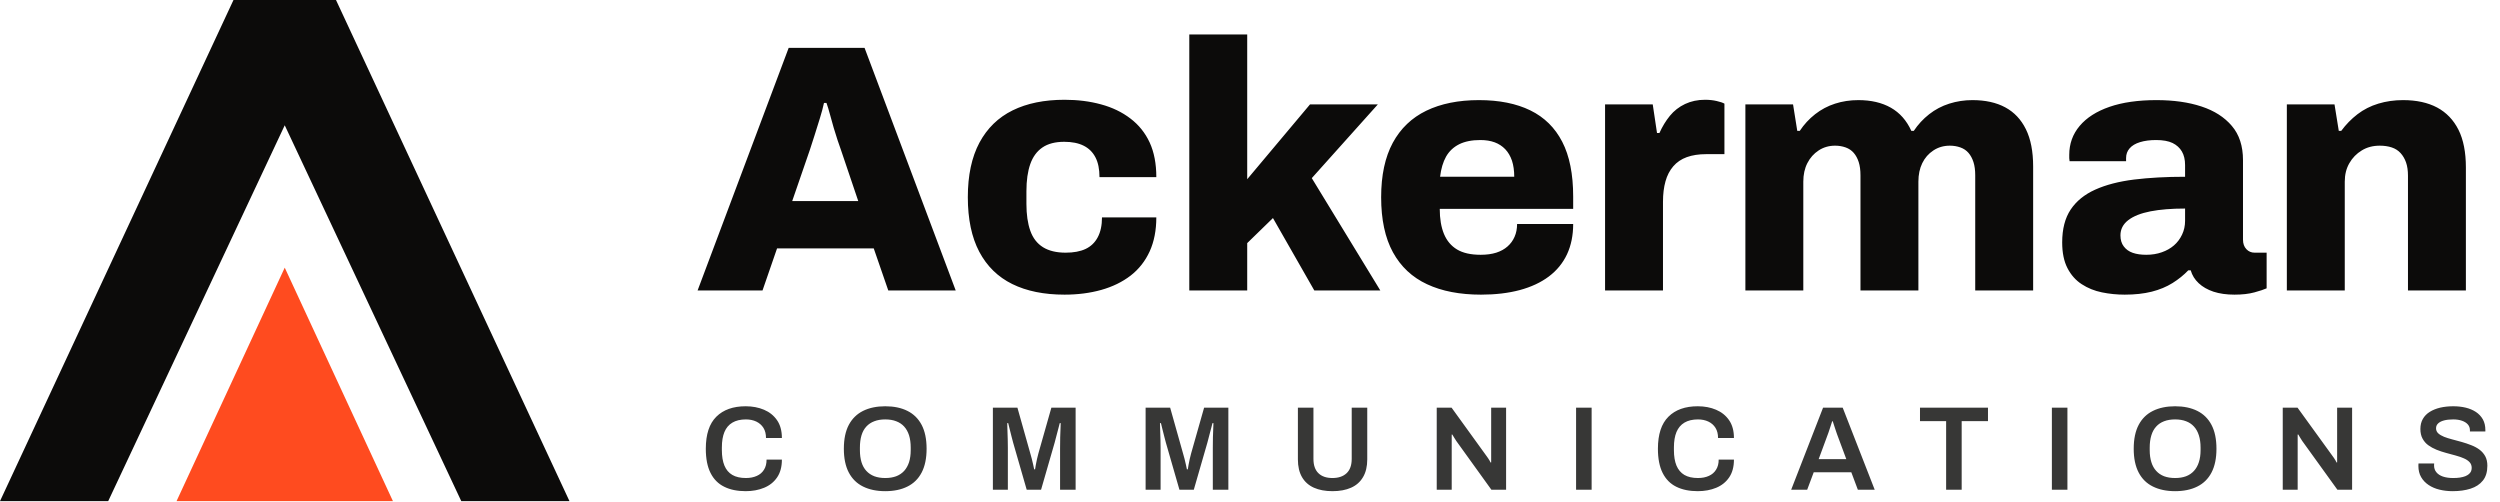
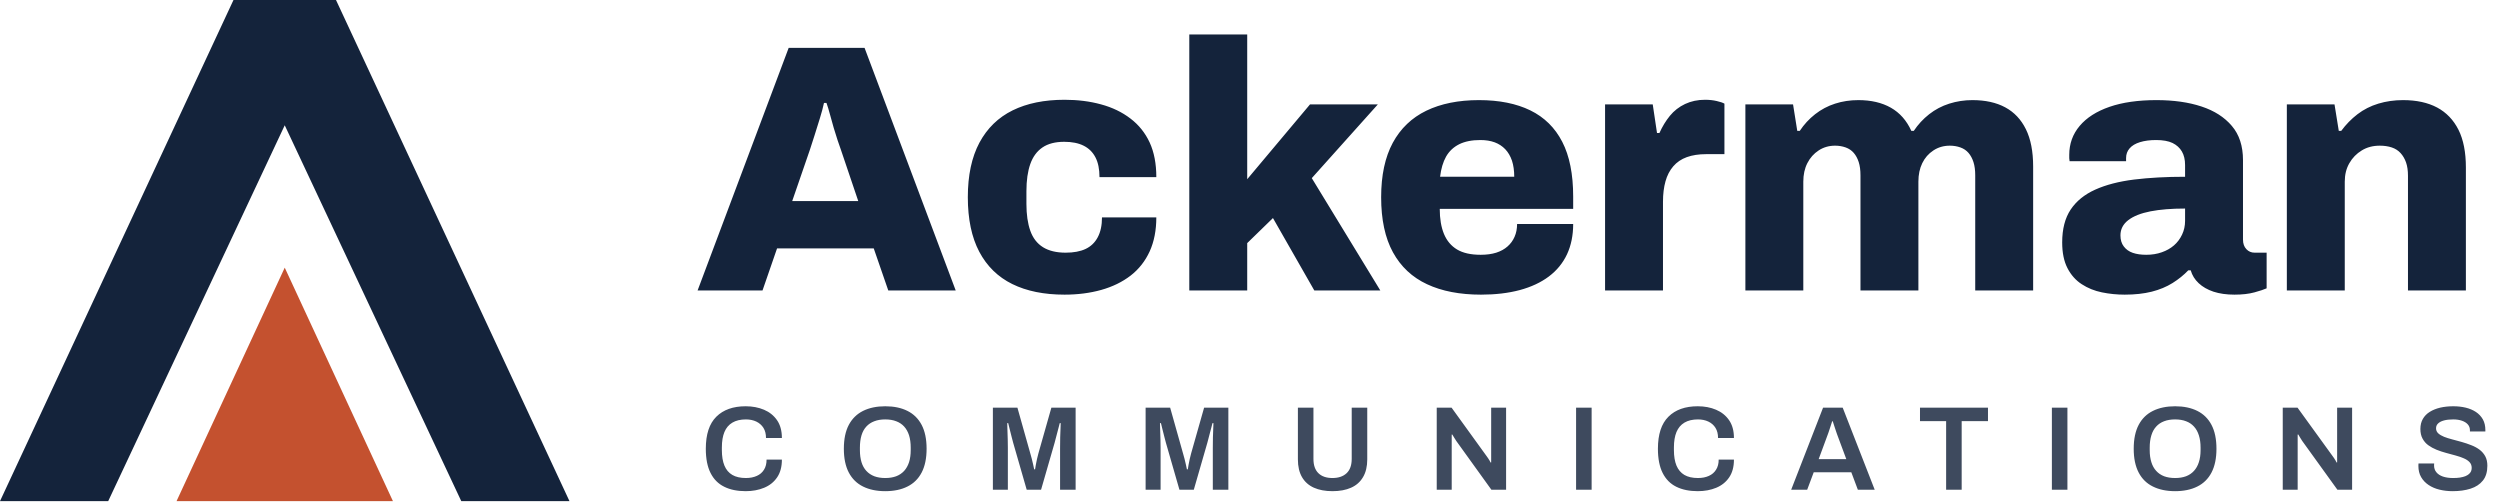
<svg xmlns="http://www.w3.org/2000/svg" viewBox="0 0 439 88" width="439" height="88" role="img" aria-label="Ackerman Communications">
-   <path fill="#0C0B0A" d="M0 88 L41 0 H59 L100 88 H81 L50 22 L19 88 Z" />
-   <path fill="#FF4B1F" d="M50 47 L69 88 H31 Z" />
-   <path fill="#0C0B0A" d="M133.90 51L122.50 51L138.49 8.41L151.82 8.41L167.82 51L155.98 51L153.43 43.62L136.45 43.62L133.90 51M142.21 26.32L139.11 35.31L150.71 35.31L147.67 26.32Q147.42 25.64 147.08 24.62Q146.74 23.60 146.40 22.45Q146.06 21.30 145.75 20.12Q145.44 18.95 145.13 18.08L144.69 18.08Q144.44 19.26 143.98 20.74Q143.51 22.23 143.05 23.72Q142.58 25.21 142.21 26.32M186.93 51.74Q181.54 51.74 177.76 49.88Q173.98 48.02 171.96 44.21Q169.95 40.40 169.95 34.63Q169.95 28.87 171.99 25.05Q174.04 21.24 177.82 19.38Q181.60 17.52 186.93 17.52Q190.41 17.52 193.35 18.33Q196.30 19.13 198.50 20.81Q200.70 22.48 201.88 25.02Q203.05 27.56 203.05 31.10L193.07 31.10Q193.07 28.99 192.36 27.63Q191.65 26.26 190.28 25.58Q188.92 24.90 186.87 24.90Q184.52 24.90 183.06 25.89Q181.60 26.88 180.92 28.80Q180.24 30.73 180.24 33.58L180.24 35.81Q180.24 38.60 180.92 40.52Q181.60 42.44 183.15 43.41Q184.70 44.37 187.12 44.37Q189.23 44.37 190.62 43.72Q192.02 43.06 192.76 41.67Q193.51 40.27 193.51 38.17L203.05 38.17Q203.05 41.58 201.88 44.15Q200.70 46.72 198.53 48.40Q196.36 50.07 193.38 50.91Q190.41 51.74 186.93 51.74M219.01 51L208.84 51L208.84 6.05L219.01 6.05L219.01 31.47L230.04 18.33L241.95 18.33L230.35 31.28L242.38 51L230.79 51L223.53 38.29L219.01 42.69M260.07 51.74Q254.49 51.74 250.59 49.91Q246.68 48.09 244.60 44.30Q242.53 40.52 242.53 34.63Q242.53 28.87 244.57 25.08Q246.62 21.30 250.46 19.44Q254.31 17.58 259.70 17.58Q265.03 17.58 268.72 19.38Q272.41 21.18 274.33 24.90Q276.25 28.62 276.25 34.51L276.25 36.68L252.82 36.68Q252.82 39.28 253.56 41.08Q254.31 42.88 255.86 43.81Q257.41 44.74 260.01 44.74Q261.56 44.74 262.74 44.37Q263.92 43.99 264.72 43.28Q265.53 42.57 265.96 41.58Q266.40 40.58 266.40 39.34L276.25 39.34Q276.25 42.32 275.17 44.65Q274.08 46.97 271.98 48.55Q269.87 50.13 266.86 50.94Q263.85 51.74 260.07 51.74M252.88 31.04L265.90 31.04Q265.90 29.42 265.50 28.21Q265.09 27.01 264.32 26.20Q263.54 25.39 262.46 24.99Q261.37 24.59 259.95 24.59Q257.72 24.59 256.23 25.33Q254.74 26.08 253.93 27.50Q253.13 28.93 252.88 31.04M292.02 51L281.85 51L281.85 18.33L290.22 18.33L290.97 23.35L291.40 23.35Q292.15 21.67 293.23 20.34Q294.32 19.01 295.90 18.26Q297.48 17.52 299.40 17.52Q300.52 17.52 301.45 17.74Q302.38 17.95 302.81 18.20L302.81 27.07L299.59 27.07Q297.66 27.07 296.21 27.59Q294.75 28.12 293.82 29.21Q292.89 30.29 292.46 31.84Q292.02 33.39 292.02 35.44M316.66 51L306.49 51L306.49 18.33L314.86 18.33L315.60 22.98L316.04 22.98Q317.15 21.30 318.73 20.06Q320.31 18.82 322.24 18.20Q324.16 17.58 326.33 17.58Q329.68 17.58 332.03 18.91Q334.39 20.25 335.63 22.98L336.06 22.98Q337.18 21.30 338.76 20.06Q340.34 18.82 342.29 18.20Q344.25 17.58 346.35 17.58Q349.76 17.58 352.12 18.85Q354.48 20.12 355.75 22.70Q357.02 25.27 357.02 29.24L357.02 51L346.85 51L346.85 30.79Q346.85 29.42 346.54 28.46Q346.23 27.50 345.67 26.85Q345.11 26.20 344.25 25.89Q343.38 25.58 342.39 25.58Q340.77 25.58 339.50 26.42Q338.23 27.25 337.55 28.65Q336.87 30.04 336.87 31.90L336.87 51L326.70 51L326.70 30.79Q326.70 29.42 326.39 28.46Q326.08 27.50 325.52 26.85Q324.96 26.20 324.10 25.89Q323.23 25.58 322.24 25.58Q320.62 25.58 319.35 26.42Q318.08 27.25 317.37 28.65Q316.66 30.04 316.66 31.90M373.10 51.74Q371.05 51.74 369.10 51.34Q367.14 50.94 365.56 49.91Q363.98 48.89 363.05 47.09Q362.12 45.30 362.12 42.57Q362.12 39.03 363.61 36.80Q365.10 34.57 367.92 33.30Q370.74 32.03 374.74 31.53Q378.74 31.04 383.70 31.04L383.70 28.99Q383.70 27.56 383.14 26.60Q382.58 25.64 381.50 25.11Q380.41 24.59 378.61 24.59Q377 24.59 375.79 24.96Q374.58 25.33 373.96 26.05Q373.34 26.76 373.34 27.75L373.34 28.31L363.42 28.31Q363.36 28 363.36 27.78Q363.36 27.56 363.36 27.19Q363.36 24.28 365.19 22.11Q367.02 19.94 370.43 18.76Q373.84 17.58 378.68 17.58Q383.20 17.58 386.58 18.70Q389.96 19.81 391.91 22.11Q393.87 24.40 393.87 28.12L393.87 42.07Q393.87 43.13 394.46 43.75Q395.04 44.37 395.91 44.37L398.02 44.37L398.02 50.63Q397.34 50.94 395.88 51.34Q394.42 51.74 392.38 51.74Q390.27 51.74 388.69 51.22Q387.11 50.69 386.09 49.73Q385.06 48.77 384.69 47.47L384.26 47.47Q383.08 48.71 381.50 49.70Q379.92 50.69 377.84 51.22Q375.76 51.74 373.10 51.74M376.88 44.74Q378.37 44.74 379.61 44.30Q380.85 43.87 381.75 43.09Q382.64 42.32 383.17 41.20Q383.70 40.09 383.70 38.79L383.70 36.62Q380.16 36.62 377.62 37.11Q375.08 37.61 373.72 38.66Q372.35 39.72 372.35 41.33Q372.35 42.51 372.94 43.28Q373.53 44.06 374.52 44.40Q375.51 44.74 376.88 44.74M411.74 51L401.57 51L401.57 18.33L409.94 18.33L410.69 22.98L411.12 22.98Q412.36 21.30 413.97 20.06Q415.59 18.82 417.63 18.20Q419.68 17.58 421.97 17.58Q425.51 17.58 427.96 18.88Q430.40 20.19 431.71 22.79Q433.01 25.39 433.01 29.42L433.01 51L422.84 51L422.84 30.85Q422.84 29.49 422.50 28.52Q422.16 27.56 421.54 26.88Q420.92 26.20 419.99 25.89Q419.06 25.58 417.88 25.58Q416.08 25.58 414.72 26.42Q413.35 27.25 412.55 28.65Q411.74 30.04 411.74 31.90" />
-   <path fill="#0C0B0A" fill-opacity=".82" d="M130.94 86.25Q128.73 86.25 127.17 85.47Q125.60 84.70 124.77 83.05Q123.94 81.40 123.94 78.80Q123.94 75 125.79 73.17Q127.64 71.34 130.94 71.34Q132.72 71.34 134.16 71.95Q135.60 72.56 136.45 73.79Q137.30 75.02 137.30 76.91L134.51 76.91Q134.51 75.86 134.06 75.13Q133.60 74.41 132.81 74.03Q132.01 73.65 130.98 73.65Q129.55 73.65 128.61 74.21Q127.66 74.77 127.21 75.86Q126.76 76.95 126.76 78.57L126.76 79.03Q126.76 80.67 127.21 81.76Q127.66 82.85 128.60 83.40Q129.53 83.94 130.98 83.94Q132.07 83.94 132.89 83.57Q133.71 83.21 134.16 82.48Q134.61 81.76 134.61 80.71L137.30 80.71Q137.30 82.60 136.46 83.83Q135.62 85.06 134.18 85.65Q132.74 86.25 130.94 86.25M155.45 86.25Q153.20 86.25 151.56 85.44Q149.93 84.64 149.05 82.98Q148.18 81.32 148.18 78.80Q148.18 76.26 149.05 74.61Q149.93 72.96 151.56 72.15Q153.20 71.34 155.45 71.34Q157.72 71.34 159.34 72.15Q160.97 72.96 161.84 74.61Q162.71 76.26 162.71 78.80Q162.71 81.32 161.84 82.98Q160.97 84.64 159.34 85.44Q157.72 86.25 155.45 86.25M155.45 83.94Q156.54 83.94 157.37 83.63Q158.20 83.31 158.77 82.69Q159.33 82.07 159.63 81.16Q159.92 80.25 159.92 79.05L159.92 78.59Q159.92 77.37 159.63 76.44Q159.33 75.52 158.77 74.90Q158.20 74.28 157.37 73.97Q156.54 73.65 155.45 73.65Q154.36 73.65 153.53 73.97Q152.70 74.28 152.13 74.90Q151.56 75.52 151.28 76.44Q151 77.37 151 78.59L151 79.05Q151 80.25 151.28 81.16Q151.56 82.07 152.13 82.69Q152.70 83.31 153.53 83.63Q154.36 83.94 155.45 83.94M176.98 86L174.35 86L174.35 71.59L178.66 71.59L180.92 79.62Q181.05 80.04 181.18 80.56Q181.30 81.09 181.42 81.57Q181.53 82.05 181.60 82.41L181.76 82.41Q181.81 82.09 181.89 81.63Q181.97 81.17 182.09 80.63Q182.21 80.10 182.35 79.59L184.62 71.59L188.88 71.59L188.88 86L186.15 86L186.15 78.71Q186.15 77.75 186.17 76.78Q186.20 75.81 186.23 75.12Q186.26 74.43 186.26 74.30L186.09 74.30Q186.05 74.49 185.88 75.12Q185.71 75.75 185.52 76.49Q185.33 77.22 185.19 77.75L182.81 86L180.29 86L177.92 77.77Q177.80 77.33 177.64 76.71Q177.48 76.09 177.32 75.44Q177.17 74.79 177.04 74.30L176.87 74.30Q176.89 74.87 176.91 75.66Q176.93 76.44 176.96 77.25Q176.98 78.06 176.98 78.71M203.80 86L201.17 86L201.17 71.59L205.48 71.59L207.74 79.62Q207.87 80.04 208 80.56Q208.12 81.09 208.24 81.57Q208.35 82.05 208.42 82.41L208.58 82.41Q208.63 82.09 208.71 81.63Q208.79 81.17 208.91 80.63Q209.03 80.10 209.17 79.59L211.44 71.59L215.70 71.59L215.70 86L212.97 86L212.97 78.71Q212.97 77.75 212.99 76.78Q213.02 75.81 213.05 75.12Q213.08 74.43 213.08 74.30L212.91 74.30Q212.87 74.49 212.70 75.12Q212.53 75.75 212.34 76.49Q212.15 77.22 212.01 77.75L209.63 86L207.11 86L204.74 77.77Q204.62 77.33 204.46 76.71Q204.30 76.09 204.14 75.44Q203.99 74.79 203.86 74.30L203.69 74.30Q203.71 74.87 203.73 75.66Q203.75 76.44 203.78 77.25Q203.80 78.06 203.80 78.71M233.98 86.25Q232.09 86.25 230.72 85.64Q229.36 85.03 228.63 83.78Q227.91 82.53 227.91 80.67L227.91 71.59L230.64 71.59L230.64 80.58Q230.64 82.24 231.51 83.09Q232.38 83.94 233.98 83.94Q235.57 83.94 236.47 83.09Q237.36 82.24 237.36 80.58L237.36 71.59L240.09 71.59L240.09 80.67Q240.09 82.53 239.35 83.78Q238.62 85.03 237.25 85.64Q235.89 86.25 233.98 86.25M254.92 86L252.29 86L252.29 71.59L254.90 71.59L261.05 80.10Q261.15 80.22 261.30 80.45Q261.45 80.67 261.57 80.88Q261.70 81.09 261.74 81.21L261.85 81.21Q261.85 80.92 261.85 80.64Q261.85 80.37 261.85 80.10L261.85 71.59L264.47 71.59L264.47 86L261.89 86L255.72 77.43Q255.55 77.18 255.33 76.81Q255.11 76.44 255.02 76.30L254.92 76.30Q254.92 76.57 254.92 76.85Q254.92 77.14 254.92 77.43M279.49 86L276.76 86L276.76 71.59L279.49 71.59M298.12 86.25Q295.92 86.25 294.35 85.47Q292.79 84.70 291.96 83.05Q291.13 81.40 291.13 78.80Q291.13 75 292.98 73.17Q294.82 71.34 298.12 71.34Q299.91 71.34 301.34 71.95Q302.78 72.56 303.63 73.79Q304.48 75.02 304.48 76.91L301.69 76.91Q301.69 75.86 301.24 75.13Q300.79 74.41 299.99 74.03Q299.19 73.65 298.16 73.65Q296.74 73.65 295.79 74.21Q294.85 74.77 294.39 75.86Q293.94 76.95 293.94 78.57L293.94 79.03Q293.94 80.67 294.39 81.76Q294.85 82.85 295.78 83.40Q296.71 83.94 298.16 83.94Q299.26 83.94 300.07 83.57Q300.89 83.21 301.34 82.48Q301.80 81.76 301.80 80.71L304.48 80.71Q304.48 82.60 303.64 83.83Q302.80 85.06 301.37 85.65Q299.93 86.25 298.12 86.25M317.34 86L314.53 86L320.13 71.59L323.58 71.59L329.20 86L326.24 86L325.09 82.93L318.49 82.93L317.34 86M320.80 76.72L319.36 80.62L324.21 80.62L322.76 76.72Q322.67 76.51 322.56 76.18Q322.44 75.86 322.32 75.47Q322.19 75.08 322.06 74.68Q321.94 74.28 321.83 73.97L321.73 73.97Q321.60 74.39 321.42 74.93Q321.25 75.48 321.08 75.96Q320.91 76.44 320.80 76.72M344.47 86L341.74 86L341.74 73.95L337.15 73.95L337.15 71.59L349.09 71.59L349.09 73.95L344.47 73.95M363.04 86L360.31 86L360.31 71.59L363.04 71.59M381.95 86.25Q379.70 86.25 378.06 85.44Q376.42 84.64 375.55 82.98Q374.68 81.32 374.68 78.80Q374.68 76.26 375.55 74.61Q376.42 72.96 378.06 72.15Q379.70 71.34 381.95 71.34Q384.21 71.34 385.84 72.15Q387.47 72.96 388.34 74.61Q389.21 76.26 389.21 78.80Q389.21 81.32 388.34 82.98Q387.47 84.64 385.84 85.44Q384.21 86.25 381.95 86.25M381.95 83.94Q383.04 83.94 383.87 83.63Q384.70 83.31 385.26 82.69Q385.83 82.07 386.12 81.16Q386.42 80.25 386.42 79.05L386.42 78.59Q386.42 77.37 386.12 76.44Q385.83 75.52 385.26 74.90Q384.70 74.28 383.87 73.97Q383.04 73.65 381.95 73.65Q380.85 73.65 380.02 73.97Q379.19 74.28 378.63 74.90Q378.06 75.52 377.78 76.44Q377.49 77.37 377.49 78.59L377.49 79.05Q377.49 80.25 377.78 81.16Q378.06 82.07 378.63 82.69Q379.19 83.31 380.02 83.63Q380.85 83.94 381.95 83.94M403.47 86L400.85 86L400.85 71.59L403.45 71.59L409.61 80.10Q409.71 80.22 409.86 80.45Q410 80.67 410.13 80.88Q410.26 81.09 410.30 81.21L410.40 81.21Q410.40 80.92 410.40 80.64Q410.40 80.37 410.40 80.10L410.40 71.59L413.03 71.59L413.03 86L410.45 86L404.27 77.43Q404.10 77.18 403.88 76.81Q403.66 76.44 403.58 76.30L403.47 76.30Q403.47 76.57 403.47 76.85Q403.47 77.14 403.47 77.43M430.69 86.25Q429.50 86.25 428.40 85.99Q427.31 85.73 426.47 85.17Q425.63 84.61 425.15 83.78Q424.67 82.95 424.67 81.82Q424.67 81.69 424.68 81.57Q424.69 81.44 424.69 81.38L427.44 81.38Q427.44 81.42 427.43 81.54Q427.42 81.65 427.42 81.74Q427.42 82.43 427.82 82.92Q428.22 83.42 428.97 83.68Q429.73 83.94 430.76 83.94Q431.45 83.94 431.98 83.86Q432.52 83.77 432.91 83.62Q433.30 83.46 433.55 83.24Q433.80 83.02 433.92 82.75Q434.03 82.47 434.03 82.16Q434.03 81.55 433.65 81.15Q433.28 80.75 432.64 80.48Q432 80.20 431.19 79.98Q430.38 79.76 429.53 79.53Q428.68 79.30 427.87 78.98Q427.06 78.65 426.42 78.19Q425.78 77.73 425.40 77.02Q425.02 76.32 425.02 75.33Q425.02 74.32 425.45 73.57Q425.88 72.81 426.67 72.32Q427.46 71.83 428.51 71.58Q429.56 71.34 430.80 71.34Q431.95 71.34 432.97 71.58Q433.99 71.83 434.77 72.34Q435.54 72.85 435.99 73.64Q436.43 74.43 436.43 75.52L436.43 75.77L433.72 75.77L433.72 75.56Q433.72 74.95 433.35 74.53Q432.98 74.11 432.32 73.88Q431.66 73.65 430.78 73.65Q429.83 73.65 429.16 73.83Q428.49 74.01 428.13 74.36Q427.77 74.70 427.77 75.21Q427.77 75.73 428.15 76.09Q428.53 76.44 429.17 76.70Q429.81 76.95 430.62 77.16Q431.43 77.37 432.28 77.61Q433.13 77.85 433.94 78.17Q434.75 78.48 435.39 78.95Q436.03 79.43 436.41 80.12Q436.78 80.81 436.78 81.78Q436.78 83.40 436 84.38Q435.21 85.37 433.83 85.81Q432.46 86.25 430.69 86.25" />
+   <path fill="#14233B" d="M0 88 L41 0 H59 L100 88 H81 L50 22 L19 88 Z" />
+   <path fill="#C4512F" d="M50 47 L69 88 H31 Z" />
+   <path fill="#14233B" d="M133.90 51L122.50 51L138.49 8.41L151.82 8.41L167.82 51L155.98 51L153.43 43.62L136.45 43.62L133.90 51M142.21 26.32L139.11 35.31L150.71 35.31L147.67 26.32Q147.42 25.64 147.08 24.62Q146.74 23.60 146.40 22.45Q146.06 21.30 145.75 20.12Q145.44 18.95 145.13 18.08L144.69 18.08Q144.44 19.26 143.98 20.74Q143.51 22.23 143.05 23.72Q142.58 25.21 142.21 26.32M186.93 51.74Q181.54 51.74 177.76 49.88Q173.98 48.02 171.96 44.21Q169.95 40.40 169.95 34.63Q169.95 28.87 171.99 25.05Q174.04 21.24 177.82 19.38Q181.60 17.52 186.93 17.52Q190.41 17.52 193.35 18.33Q196.30 19.13 198.50 20.81Q200.70 22.48 201.88 25.02Q203.05 27.56 203.05 31.10L193.07 31.10Q193.07 28.99 192.36 27.63Q191.65 26.26 190.28 25.58Q188.92 24.90 186.87 24.90Q184.52 24.90 183.06 25.89Q181.60 26.88 180.92 28.80Q180.24 30.73 180.24 33.58L180.24 35.81Q180.24 38.60 180.92 40.52Q181.60 42.44 183.15 43.41Q184.70 44.37 187.12 44.37Q189.23 44.37 190.62 43.72Q192.02 43.06 192.76 41.67Q193.51 40.27 193.51 38.17L203.05 38.17Q203.05 41.58 201.88 44.15Q200.70 46.72 198.53 48.40Q196.36 50.07 193.38 50.91Q190.41 51.74 186.93 51.74M219.01 51L208.84 51L208.84 6.05L219.01 6.05L219.01 31.47L230.04 18.33L241.95 18.33L230.35 31.28L242.38 51L230.79 51L223.53 38.29L219.01 42.69M260.07 51.74Q254.49 51.74 250.59 49.91Q246.68 48.09 244.60 44.30Q242.53 40.52 242.53 34.63Q242.53 28.87 244.57 25.08Q246.62 21.30 250.46 19.44Q254.31 17.58 259.70 17.58Q265.03 17.58 268.72 19.38Q272.41 21.18 274.33 24.90Q276.25 28.62 276.25 34.51L276.25 36.68L252.82 36.68Q252.82 39.28 253.56 41.08Q254.31 42.88 255.86 43.81Q257.41 44.74 260.01 44.74Q261.56 44.74 262.74 44.37Q263.92 43.99 264.72 43.28Q265.53 42.57 265.96 41.58Q266.40 40.58 266.40 39.34L276.25 39.34Q276.25 42.32 275.17 44.65Q274.08 46.97 271.98 48.55Q269.87 50.13 266.86 50.94Q263.85 51.74 260.07 51.74M252.88 31.04L265.90 31.04Q265.90 29.42 265.50 28.21Q265.09 27.01 264.32 26.20Q263.54 25.39 262.46 24.99Q261.37 24.59 259.95 24.59Q257.72 24.59 256.23 25.33Q254.74 26.08 253.93 27.50Q253.13 28.93 252.88 31.04M292.02 51L281.85 51L281.85 18.33L290.22 18.33L290.97 23.35L291.40 23.35Q292.15 21.67 293.23 20.34Q294.32 19.01 295.90 18.26Q297.48 17.52 299.40 17.52Q300.52 17.52 301.45 17.74Q302.38 17.95 302.81 18.20L302.81 27.07L299.59 27.07Q297.66 27.07 296.21 27.59Q294.75 28.12 293.82 29.21Q292.89 30.29 292.46 31.84Q292.02 33.39 292.02 35.44M316.66 51L306.49 51L306.49 18.33L314.86 18.33L315.60 22.98L316.04 22.98Q317.15 21.30 318.73 20.06Q320.31 18.82 322.24 18.20Q324.16 17.58 326.33 17.58Q329.68 17.58 332.03 18.91Q334.39 20.25 335.63 22.98L336.06 22.98Q337.18 21.30 338.76 20.06Q340.34 18.82 342.29 18.20Q344.25 17.58 346.35 17.58Q349.76 17.58 352.12 18.85Q354.48 20.12 355.75 22.70Q357.02 25.27 357.02 29.24L357.02 51L346.85 51L346.85 30.79Q346.85 29.42 346.54 28.46Q346.23 27.50 345.67 26.85Q345.11 26.20 344.25 25.89Q343.38 25.58 342.39 25.58Q340.77 25.58 339.50 26.42Q338.23 27.25 337.55 28.65Q336.87 30.04 336.87 31.90L336.87 51L326.70 51L326.70 30.79Q326.70 29.42 326.39 28.46Q326.08 27.50 325.52 26.85Q324.96 26.20 324.10 25.89Q323.23 25.58 322.24 25.58Q320.62 25.58 319.35 26.42Q318.08 27.25 317.37 28.65Q316.66 30.04 316.66 31.90M373.10 51.74Q371.05 51.74 369.10 51.34Q367.14 50.94 365.56 49.91Q363.98 48.89 363.05 47.09Q362.12 45.30 362.12 42.57Q362.12 39.03 363.61 36.80Q365.10 34.57 367.92 33.30Q370.74 32.03 374.74 31.53Q378.74 31.04 383.70 31.04L383.70 28.99Q383.70 27.56 383.14 26.60Q382.58 25.64 381.50 25.11Q380.41 24.59 378.61 24.59Q377 24.59 375.79 24.96Q374.58 25.33 373.96 26.05Q373.34 26.76 373.34 27.75L373.34 28.31L363.42 28.31Q363.36 28 363.36 27.78Q363.36 27.56 363.36 27.19Q363.36 24.28 365.19 22.11Q367.02 19.94 370.43 18.76Q373.84 17.58 378.68 17.58Q383.20 17.58 386.58 18.70Q389.96 19.81 391.91 22.11Q393.87 24.40 393.87 28.12L393.87 42.07Q393.87 43.13 394.46 43.75Q395.04 44.37 395.91 44.37L398.02 44.37L398.02 50.63Q397.34 50.94 395.88 51.34Q394.42 51.74 392.38 51.74Q390.27 51.74 388.69 51.22Q387.11 50.69 386.09 49.73Q385.06 48.77 384.69 47.47L384.26 47.47Q383.08 48.71 381.50 49.70Q379.92 50.69 377.84 51.22Q375.76 51.74 373.10 51.74M376.88 44.74Q378.37 44.74 379.61 44.30Q380.85 43.87 381.75 43.09Q382.64 42.32 383.17 41.20Q383.70 40.09 383.70 38.79L383.70 36.62Q380.16 36.62 377.62 37.11Q375.08 37.61 373.72 38.66Q372.35 39.72 372.35 41.33Q372.35 42.51 372.94 43.28Q373.53 44.06 374.52 44.40Q375.51 44.74 376.88 44.74M411.74 51L401.57 51L401.57 18.33L409.94 18.33L410.69 22.98L411.12 22.98Q412.36 21.30 413.97 20.06Q415.59 18.82 417.63 18.20Q419.68 17.58 421.97 17.58Q425.51 17.58 427.96 18.88Q430.40 20.19 431.71 22.79Q433.01 25.39 433.01 29.42L433.01 51L422.84 51L422.84 30.85Q422.84 29.49 422.50 28.52Q422.16 27.56 421.54 26.88Q420.92 26.20 419.99 25.89Q419.06 25.58 417.88 25.58Q416.08 25.58 414.72 26.42Q413.35 27.25 412.55 28.65Q411.74 30.04 411.74 31.90" />
+   <path fill="#14233B" fill-opacity=".82" d="M130.94 86.25Q128.73 86.25 127.17 85.47Q125.60 84.70 124.77 83.05Q123.94 81.40 123.94 78.80Q123.94 75 125.79 73.17Q127.64 71.34 130.94 71.34Q132.72 71.34 134.16 71.95Q135.60 72.56 136.45 73.79Q137.30 75.02 137.30 76.91L134.51 76.91Q134.51 75.86 134.06 75.13Q133.60 74.41 132.81 74.03Q132.01 73.65 130.98 73.65Q129.55 73.65 128.61 74.21Q127.66 74.77 127.21 75.86Q126.76 76.95 126.76 78.57L126.76 79.03Q126.76 80.67 127.21 81.76Q127.66 82.85 128.60 83.40Q129.53 83.94 130.98 83.94Q132.07 83.94 132.89 83.57Q133.71 83.21 134.16 82.48Q134.61 81.76 134.61 80.71L137.30 80.71Q137.30 82.60 136.46 83.83Q135.62 85.06 134.18 85.65Q132.74 86.25 130.94 86.25M155.45 86.25Q153.20 86.25 151.56 85.44Q149.93 84.64 149.05 82.98Q148.18 81.32 148.18 78.80Q148.18 76.26 149.05 74.61Q149.93 72.96 151.56 72.15Q153.20 71.34 155.45 71.34Q157.72 71.34 159.34 72.15Q160.97 72.96 161.84 74.61Q162.71 76.26 162.71 78.80Q162.71 81.32 161.84 82.98Q160.97 84.64 159.34 85.44Q157.72 86.25 155.45 86.25M155.45 83.94Q156.54 83.94 157.37 83.63Q158.20 83.31 158.77 82.69Q159.33 82.07 159.63 81.16Q159.92 80.25 159.92 79.05L159.92 78.59Q159.92 77.37 159.63 76.44Q159.33 75.52 158.77 74.90Q158.20 74.28 157.37 73.97Q156.54 73.65 155.45 73.65Q154.36 73.65 153.53 73.97Q152.70 74.28 152.13 74.90Q151.56 75.52 151.28 76.44Q151 77.37 151 78.59L151 79.05Q151 80.25 151.28 81.16Q151.56 82.07 152.13 82.69Q152.70 83.31 153.53 83.63Q154.36 83.94 155.45 83.94M176.98 86L174.35 86L174.35 71.59L178.66 71.59L180.92 79.62Q181.05 80.04 181.18 80.56Q181.30 81.09 181.42 81.57Q181.53 82.05 181.60 82.41L181.76 82.41Q181.81 82.09 181.89 81.63Q181.97 81.17 182.09 80.63Q182.21 80.10 182.35 79.59L184.62 71.59L188.88 71.59L188.88 86L186.15 86L186.15 78.71Q186.15 77.75 186.17 76.78Q186.20 75.81 186.23 75.12Q186.26 74.43 186.26 74.30L186.09 74.30Q186.05 74.49 185.88 75.12Q185.71 75.75 185.52 76.49Q185.33 77.22 185.19 77.75L182.81 86L180.29 86L177.92 77.77Q177.80 77.33 177.64 76.71Q177.48 76.09 177.32 75.44Q177.17 74.79 177.04 74.30L176.87 74.30Q176.89 74.87 176.91 75.66Q176.93 76.44 176.96 77.25Q176.98 78.06 176.98 78.71M203.80 86L201.17 86L201.17 71.59L205.48 71.59L207.74 79.62Q207.87 80.04 208 80.56Q208.12 81.09 208.24 81.57Q208.35 82.05 208.42 82.41L208.58 82.41Q208.63 82.09 208.71 81.63Q208.79 81.17 208.91 80.63Q209.03 80.10 209.17 79.59L211.44 71.59L215.70 71.59L215.70 86L212.97 86L212.97 78.71Q212.97 77.75 212.99 76.78Q213.02 75.81 213.05 75.12Q213.08 74.43 213.08 74.30L212.91 74.30Q212.87 74.49 212.70 75.12Q212.53 75.75 212.34 76.49Q212.15 77.22 212.01 77.75L209.63 86L207.11 86L204.74 77.77Q204.62 77.33 204.46 76.71Q204.30 76.09 204.14 75.44Q203.99 74.79 203.86 74.30L203.69 74.30Q203.71 74.87 203.73 75.66Q203.75 76.44 203.78 77.25Q203.80 78.06 203.80 78.71M233.98 86.25Q232.09 86.25 230.72 85.64Q229.36 85.03 228.63 83.78Q227.91 82.53 227.91 80.67L227.91 71.59L230.64 71.59L230.64 80.58Q230.64 82.24 231.51 83.09Q232.38 83.94 233.98 83.94Q235.57 83.94 236.47 83.09Q237.36 82.24 237.36 80.58L237.36 71.59L240.09 71.59L240.09 80.67Q240.09 82.53 239.35 83.78Q238.62 85.03 237.25 85.64Q235.89 86.25 233.98 86.25M254.92 86L252.29 86L252.29 71.59L254.90 71.59L261.05 80.10Q261.15 80.22 261.30 80.45Q261.45 80.67 261.57 80.88Q261.70 81.09 261.74 81.21L261.85 81.21Q261.85 80.92 261.85 80.64Q261.85 80.37 261.85 80.10L261.85 71.59L264.47 71.59L264.47 86L261.89 86L255.72 77.43Q255.55 77.18 255.33 76.81Q255.11 76.44 255.02 76.30L254.92 76.30Q254.92 76.57 254.92 76.85Q254.92 77.14 254.92 77.43M279.49 86L276.76 86L276.76 71.59L279.49 71.59M298.12 86.25Q295.92 86.25 294.35 85.47Q292.79 84.70 291.96 83.05Q291.13 81.40 291.13 78.80Q291.13 75 292.98 73.17Q294.82 71.34 298.12 71.34Q299.91 71.34 301.34 71.95Q302.78 72.56 303.63 73.79Q304.48 75.02 304.48 76.91L301.69 76.91Q301.69 75.86 301.24 75.13Q300.79 74.41 299.99 74.03Q299.19 73.65 298.16 73.65Q296.74 73.65 295.79 74.21Q294.85 74.77 294.39 75.86Q293.94 76.95 293.94 78.57L293.94 79.03Q293.94 80.67 294.39 81.76Q294.85 82.85 295.78 83.40Q296.71 83.94 298.16 83.94Q299.26 83.94 300.07 83.57Q300.89 83.21 301.34 82.48Q301.80 81.76 301.80 80.71L304.48 80.71Q304.48 82.60 303.64 83.83Q302.80 85.06 301.37 85.65Q299.93 86.25 298.12 86.25M317.34 86L314.53 86L320.13 71.59L323.58 71.59L329.20 86L326.24 86L325.09 82.93L318.49 82.93L317.34 86M320.80 76.72L319.36 80.62L324.21 80.62L322.76 76.72Q322.67 76.51 322.56 76.18Q322.44 75.86 322.32 75.47Q322.19 75.08 322.06 74.68Q321.94 74.28 321.83 73.97L321.73 73.97Q321.60 74.39 321.42 74.93Q321.25 75.48 321.08 75.96Q320.91 76.44 320.80 76.72M344.47 86L341.74 86L341.74 73.95L337.15 73.95L337.15 71.59L349.09 71.59L349.09 73.95L344.47 73.95M363.04 86L360.31 86L360.31 71.59L363.04 71.59M381.95 86.25Q379.70 86.25 378.06 85.44Q376.42 84.64 375.55 82.98Q374.68 81.32 374.68 78.80Q374.68 76.26 375.55 74.61Q376.42 72.96 378.06 72.15Q379.70 71.34 381.95 71.34Q384.21 71.34 385.84 72.15Q387.47 72.96 388.34 74.61Q389.21 76.26 389.21 78.80Q389.21 81.32 388.34 82.98Q387.47 84.64 385.84 85.44Q384.21 86.25 381.95 86.25M381.95 83.94Q383.04 83.94 383.87 83.63Q384.70 83.31 385.26 82.69Q385.83 82.07 386.12 81.16Q386.42 80.25 386.42 79.05L386.42 78.59Q386.42 77.37 386.12 76.44Q385.83 75.52 385.26 74.90Q384.70 74.28 383.87 73.97Q383.04 73.65 381.95 73.65Q380.85 73.65 380.02 73.97Q379.19 74.28 378.63 74.90Q378.06 75.52 377.78 76.44Q377.49 77.37 377.49 78.59L377.49 79.05Q377.49 80.25 377.78 81.16Q378.06 82.07 378.63 82.69Q379.19 83.31 380.02 83.63Q380.85 83.94 381.95 83.94M403.47 86L400.85 86L400.85 71.59L403.45 71.59L409.61 80.10Q409.71 80.22 409.86 80.45Q410 80.67 410.13 80.88Q410.26 81.09 410.30 81.21L410.40 81.21Q410.40 80.92 410.40 80.64Q410.40 80.37 410.40 80.10L410.40 71.59L413.03 71.59L413.03 86L410.45 86L404.27 77.43Q404.10 77.18 403.88 76.81Q403.66 76.44 403.58 76.30L403.47 76.30Q403.47 76.57 403.47 76.85Q403.47 77.14 403.47 77.43M430.69 86.25Q429.50 86.25 428.40 85.99Q427.31 85.73 426.47 85.17Q425.63 84.61 425.15 83.78Q424.67 82.95 424.67 81.82Q424.67 81.69 424.68 81.57Q424.69 81.44 424.69 81.38L427.44 81.38Q427.44 81.42 427.43 81.54Q427.42 81.65 427.42 81.74Q427.42 82.43 427.82 82.92Q428.22 83.42 428.97 83.68Q429.73 83.94 430.76 83.94Q431.45 83.94 431.98 83.86Q432.52 83.77 432.91 83.62Q433.30 83.46 433.55 83.24Q433.80 83.02 433.92 82.75Q434.03 82.47 434.03 82.16Q434.03 81.55 433.65 81.15Q433.28 80.75 432.64 80.48Q432 80.20 431.19 79.98Q430.38 79.76 429.53 79.53Q428.68 79.30 427.87 78.98Q427.06 78.65 426.42 78.19Q425.78 77.73 425.40 77.02Q425.02 76.32 425.02 75.33Q425.02 74.32 425.45 73.57Q425.88 72.81 426.67 72.32Q427.46 71.83 428.51 71.58Q429.56 71.34 430.80 71.34Q431.95 71.34 432.97 71.58Q433.99 71.83 434.77 72.34Q435.54 72.85 435.99 73.64Q436.43 74.43 436.43 75.52L436.43 75.77L433.72 75.77L433.72 75.56Q433.72 74.95 433.35 74.53Q432.98 74.11 432.32 73.88Q431.66 73.65 430.78 73.65Q429.83 73.65 429.16 73.83Q428.49 74.01 428.13 74.36Q427.77 74.70 427.77 75.21Q427.77 75.73 428.15 76.09Q428.53 76.44 429.17 76.70Q429.81 76.95 430.62 77.16Q431.43 77.37 432.28 77.61Q433.13 77.85 433.94 78.17Q434.75 78.48 435.39 78.95Q436.03 79.43 436.41 80.12Q436.78 80.81 436.78 81.78Q436.78 83.40 436 84.38Q435.21 85.37 433.83 85.81Q432.46 86.25 430.69 86.25" />
</svg>
